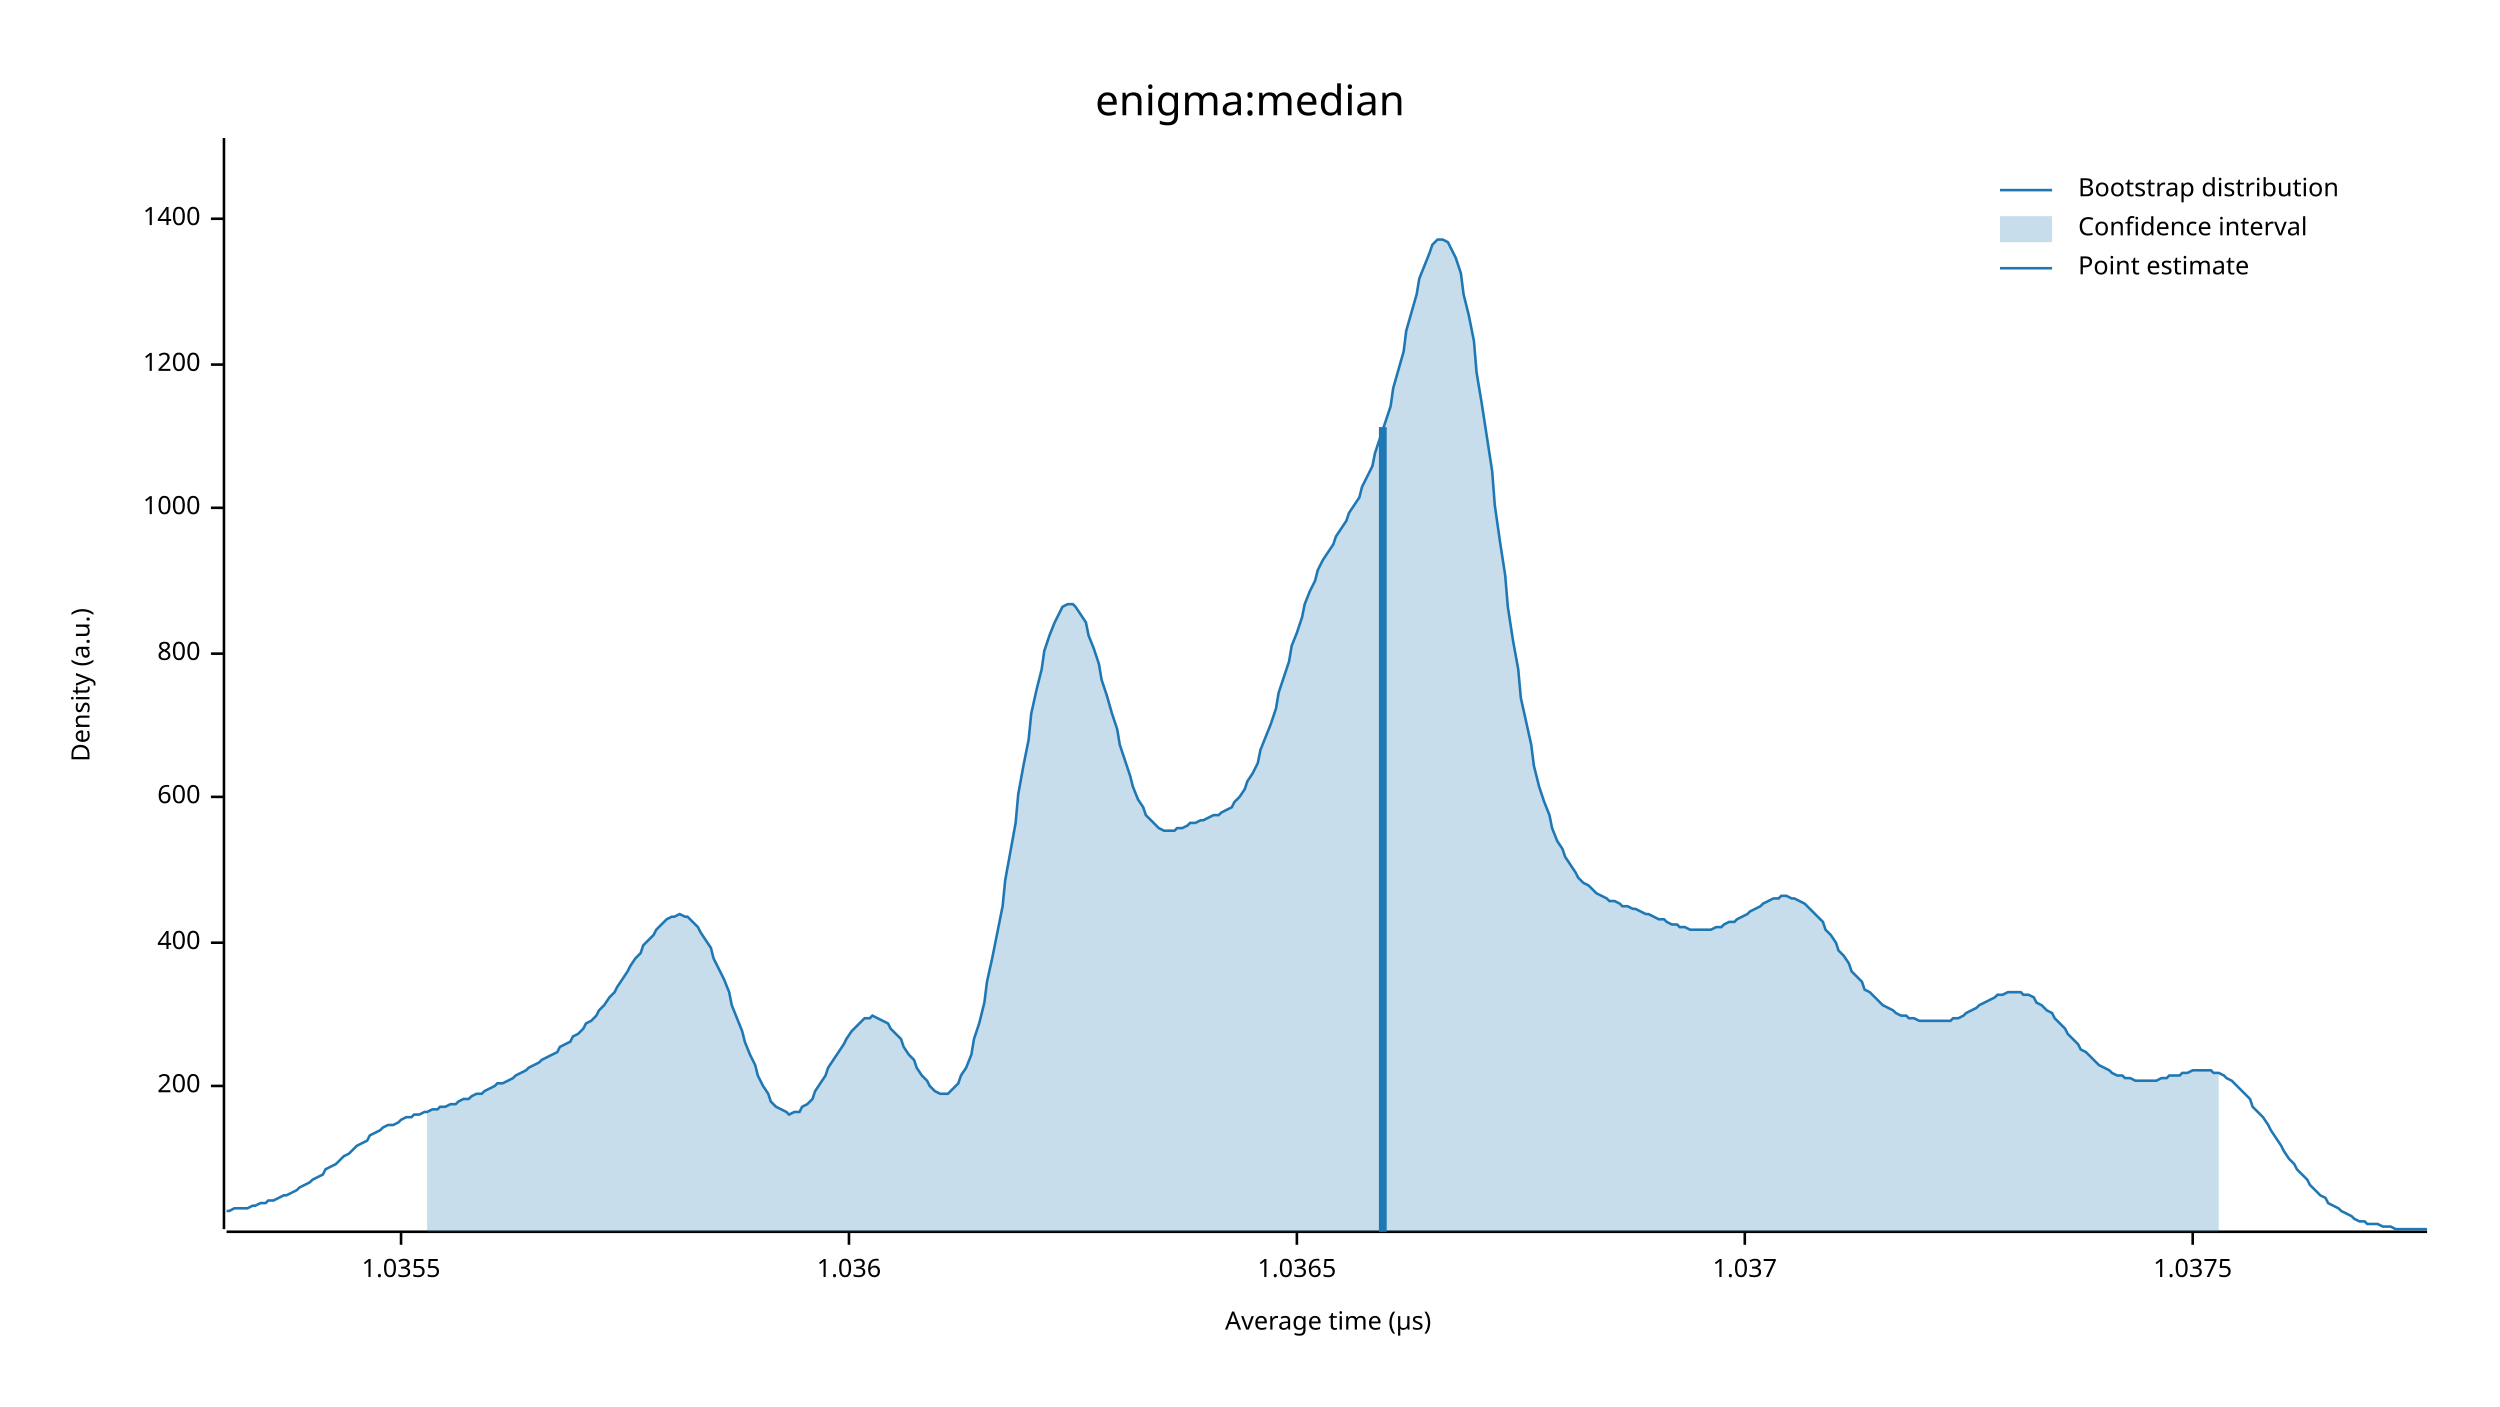
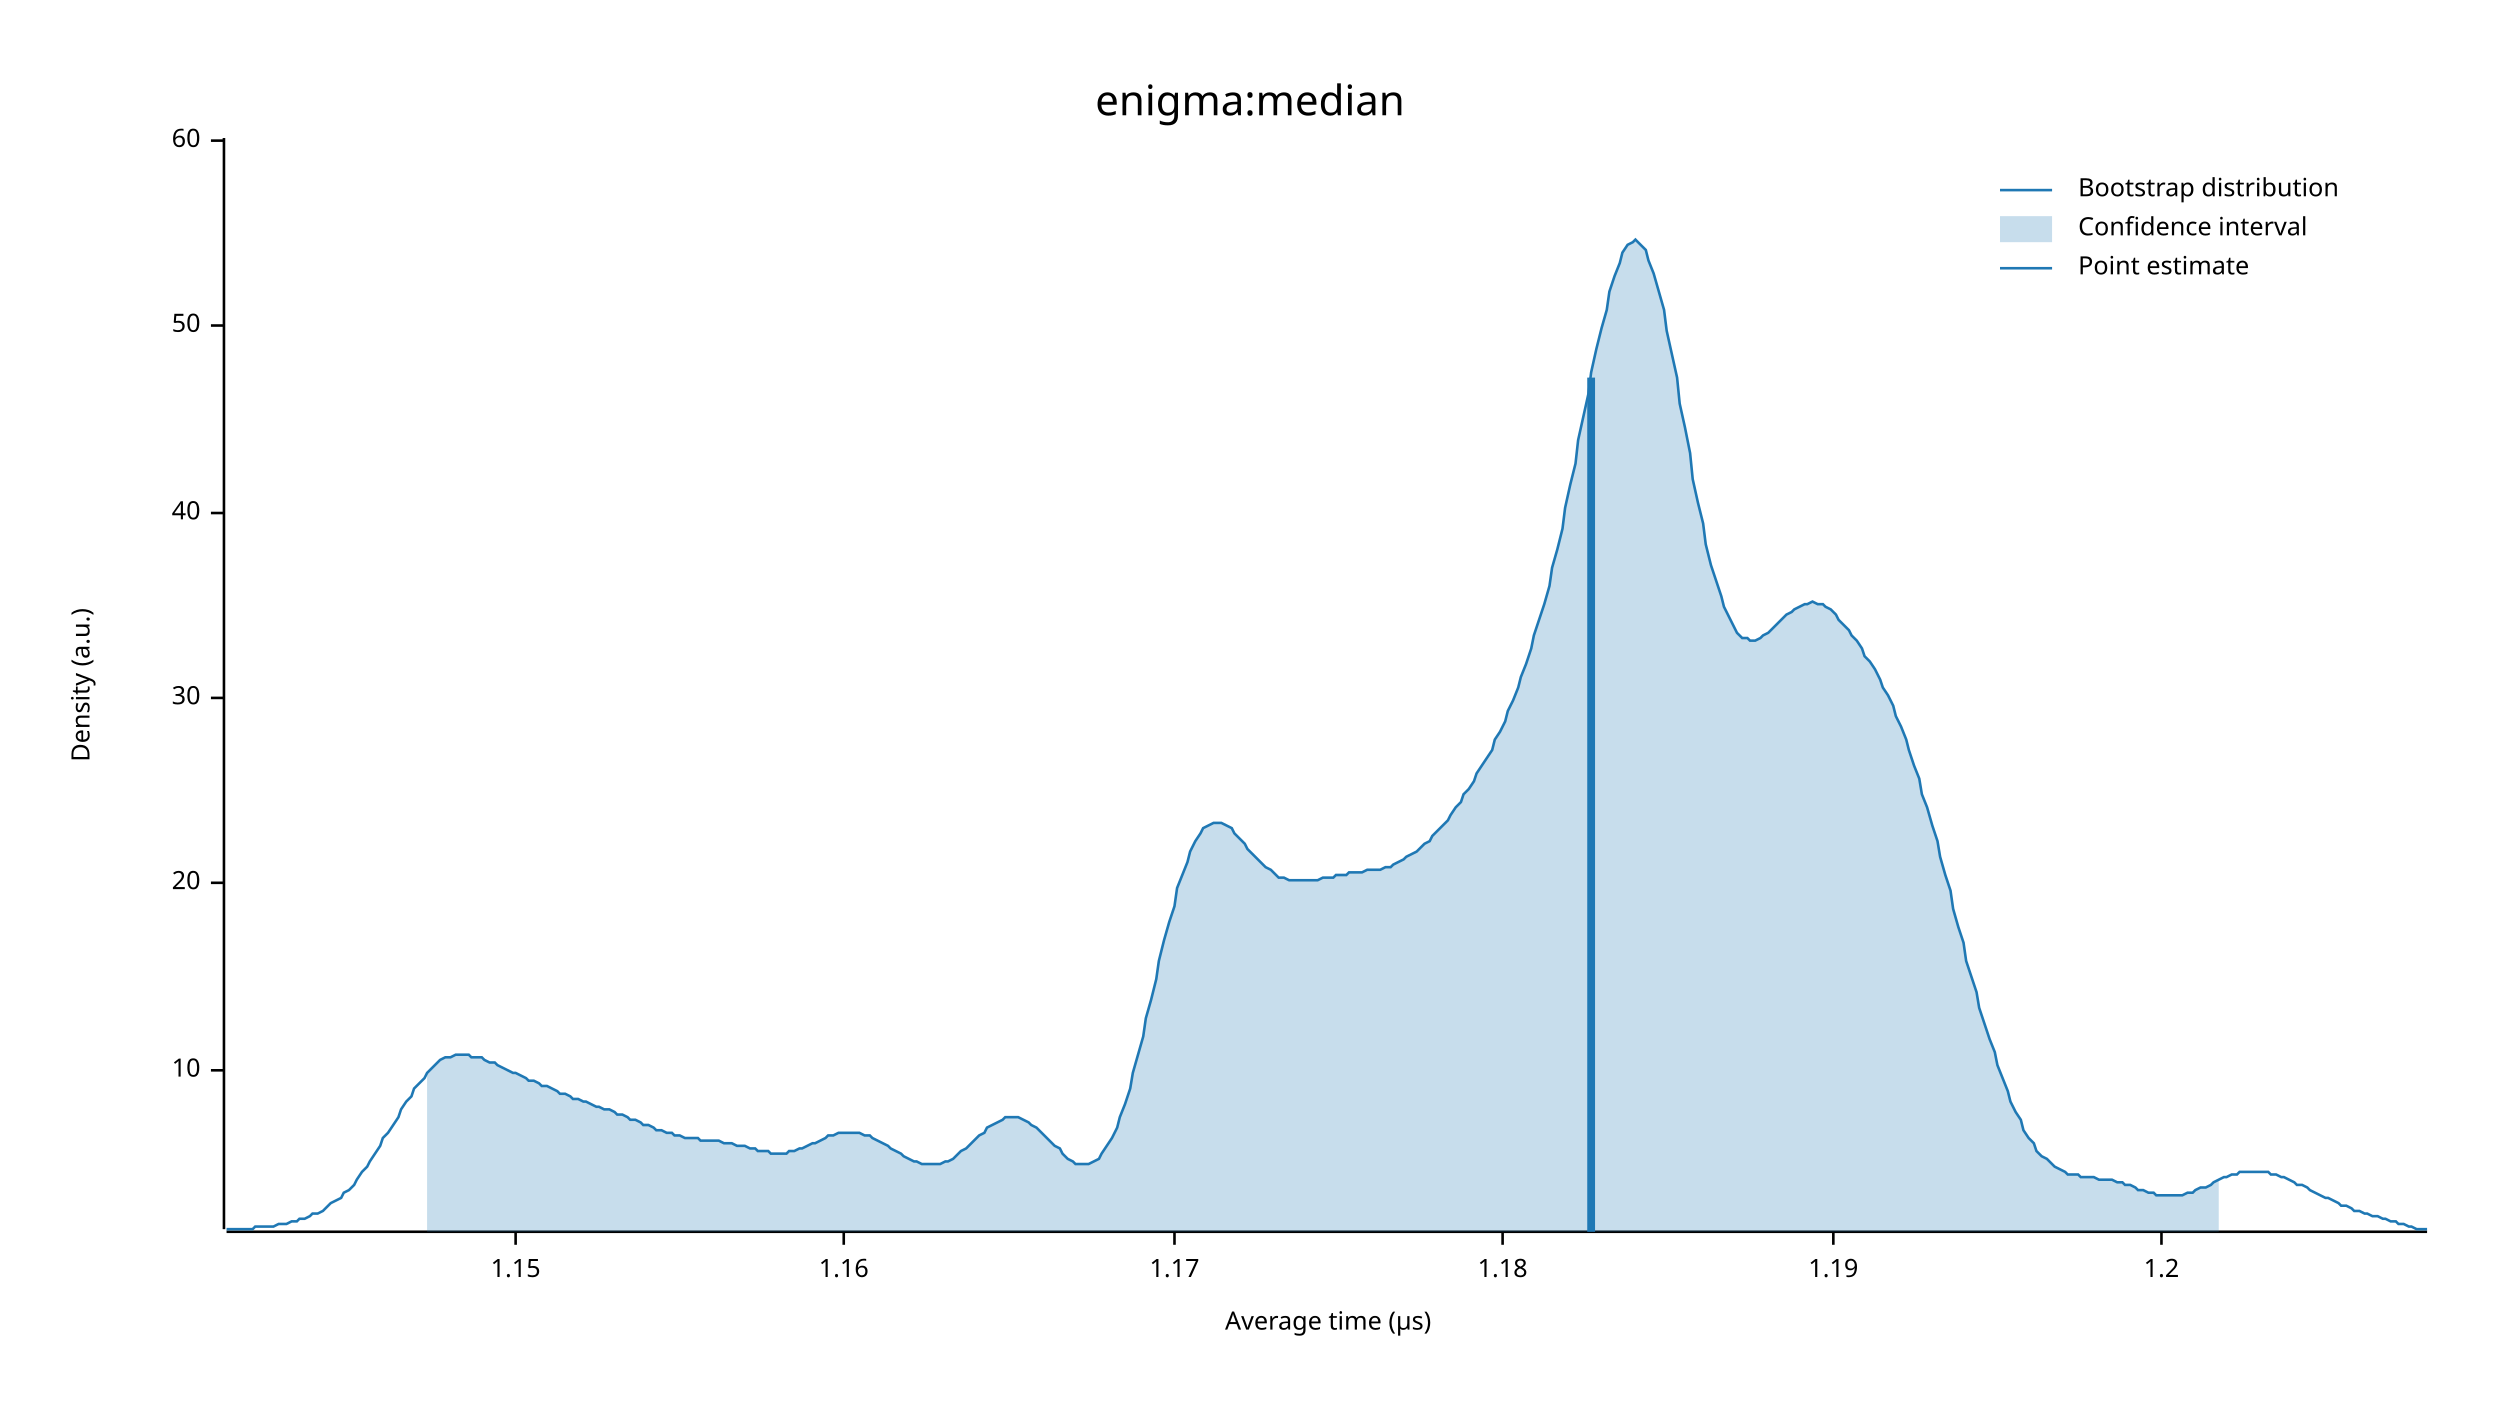
<svg xmlns="http://www.w3.org/2000/svg" width="960" height="540" viewBox="0 0 960 540">
  <text x="480" y="32" dy="0.76em" text-anchor="middle" font-family="sans-serif" font-size="16.129" opacity="1" fill="#000000">
enigma:median
</text>
  <text x="27" y="263" dy="0.76em" text-anchor="middle" font-family="sans-serif" font-size="9.677" opacity="1" fill="#000000" transform="rotate(270, 27, 263)">
Density (a.u.)
</text>
  <text x="510" y="513" dy="-0.5ex" text-anchor="middle" font-family="sans-serif" font-size="9.677" opacity="1" fill="#000000">
Average time (µs)
</text>
  <polyline fill="none" opacity="1" stroke="#000000" stroke-width="1" points="86,53 86,472 " />
-   <text x="77" y="417" dy="0.5ex" text-anchor="end" font-family="sans-serif" font-size="9.677" opacity="1" fill="#000000">
- 200
+   <text x="77" y="411" dy="0.5ex" text-anchor="end" font-family="sans-serif" font-size="9.677" opacity="1" fill="#000000">
+ 10
</text>
-   <polyline fill="none" opacity="1" stroke="#000000" stroke-width="1" points="81,417 86,417 " />
-   <text x="77" y="362" dy="0.5ex" text-anchor="end" font-family="sans-serif" font-size="9.677" opacity="1" fill="#000000">
- 400
+   <polyline fill="none" opacity="1" stroke="#000000" stroke-width="1" points="81,411 86,411 " />
+   <text x="77" y="339" dy="0.5ex" text-anchor="end" font-family="sans-serif" font-size="9.677" opacity="1" fill="#000000">
+ 20
</text>
-   <polyline fill="none" opacity="1" stroke="#000000" stroke-width="1" points="81,362 86,362 " />
-   <text x="77" y="306" dy="0.5ex" text-anchor="end" font-family="sans-serif" font-size="9.677" opacity="1" fill="#000000">
- 600
+   <polyline fill="none" opacity="1" stroke="#000000" stroke-width="1" points="81,339 86,339 " />
+   <text x="77" y="268" dy="0.5ex" text-anchor="end" font-family="sans-serif" font-size="9.677" opacity="1" fill="#000000">
+ 30
</text>
-   <polyline fill="none" opacity="1" stroke="#000000" stroke-width="1" points="81,306 86,306 " />
-   <text x="77" y="251" dy="0.5ex" text-anchor="end" font-family="sans-serif" font-size="9.677" opacity="1" fill="#000000">
- 800
+   <polyline fill="none" opacity="1" stroke="#000000" stroke-width="1" points="81,268 86,268 " />
+   <text x="77" y="197" dy="0.5ex" text-anchor="end" font-family="sans-serif" font-size="9.677" opacity="1" fill="#000000">
+ 40
</text>
-   <polyline fill="none" opacity="1" stroke="#000000" stroke-width="1" points="81,251 86,251 " />
-   <text x="77" y="195" dy="0.5ex" text-anchor="end" font-family="sans-serif" font-size="9.677" opacity="1" fill="#000000">
- 1000
+   <polyline fill="none" opacity="1" stroke="#000000" stroke-width="1" points="81,197 86,197 " />
+   <text x="77" y="125" dy="0.5ex" text-anchor="end" font-family="sans-serif" font-size="9.677" opacity="1" fill="#000000">
+ 50
</text>
-   <polyline fill="none" opacity="1" stroke="#000000" stroke-width="1" points="81,195 86,195 " />
-   <text x="77" y="140" dy="0.5ex" text-anchor="end" font-family="sans-serif" font-size="9.677" opacity="1" fill="#000000">
- 1200
+   <polyline fill="none" opacity="1" stroke="#000000" stroke-width="1" points="81,125 86,125 " />
+   <text x="77" y="54" dy="0.5ex" text-anchor="end" font-family="sans-serif" font-size="9.677" opacity="1" fill="#000000">
+ 60
</text>
-   <polyline fill="none" opacity="1" stroke="#000000" stroke-width="1" points="81,140 86,140 " />
-   <text x="77" y="84" dy="0.5ex" text-anchor="end" font-family="sans-serif" font-size="9.677" opacity="1" fill="#000000">
- 1400
+   <polyline fill="none" opacity="1" stroke="#000000" stroke-width="1" points="81,54 86,54 " />
+   <polyline fill="none" opacity="1" stroke="#000000" stroke-width="1" points="87,473 932,473 " />
+   <text x="198" y="483" dy="0.76em" text-anchor="middle" font-family="sans-serif" font-size="9.677" opacity="1" fill="#000000">
+ 1.15
</text>
-   <polyline fill="none" opacity="1" stroke="#000000" stroke-width="1" points="81,84 86,84 " />
-   <polyline fill="none" opacity="1" stroke="#000000" stroke-width="1" points="87,473 932,473 " />
-   <text x="154" y="483" dy="0.76em" text-anchor="middle" font-family="sans-serif" font-size="9.677" opacity="1" fill="#000000">
- 1.0355
+   <polyline fill="none" opacity="1" stroke="#000000" stroke-width="1" points="198,473 198,478 " />
+   <text x="324" y="483" dy="0.76em" text-anchor="middle" font-family="sans-serif" font-size="9.677" opacity="1" fill="#000000">
+ 1.16
</text>
-   <polyline fill="none" opacity="1" stroke="#000000" stroke-width="1" points="154,473 154,478 " />
-   <text x="326" y="483" dy="0.76em" text-anchor="middle" font-family="sans-serif" font-size="9.677" opacity="1" fill="#000000">
- 1.036
+   <polyline fill="none" opacity="1" stroke="#000000" stroke-width="1" points="324,473 324,478 " />
+   <text x="451" y="483" dy="0.76em" text-anchor="middle" font-family="sans-serif" font-size="9.677" opacity="1" fill="#000000">
+ 1.17
</text>
-   <polyline fill="none" opacity="1" stroke="#000000" stroke-width="1" points="326,473 326,478 " />
-   <text x="498" y="483" dy="0.76em" text-anchor="middle" font-family="sans-serif" font-size="9.677" opacity="1" fill="#000000">
- 1.0365
+   <polyline fill="none" opacity="1" stroke="#000000" stroke-width="1" points="451,473 451,478 " />
+   <text x="577" y="483" dy="0.76em" text-anchor="middle" font-family="sans-serif" font-size="9.677" opacity="1" fill="#000000">
+ 1.18
</text>
-   <polyline fill="none" opacity="1" stroke="#000000" stroke-width="1" points="498,473 498,478 " />
-   <text x="670" y="483" dy="0.76em" text-anchor="middle" font-family="sans-serif" font-size="9.677" opacity="1" fill="#000000">
- 1.037
+   <polyline fill="none" opacity="1" stroke="#000000" stroke-width="1" points="577,473 577,478 " />
+   <text x="704" y="483" dy="0.76em" text-anchor="middle" font-family="sans-serif" font-size="9.677" opacity="1" fill="#000000">
+ 1.19
</text>
-   <polyline fill="none" opacity="1" stroke="#000000" stroke-width="1" points="670,473 670,478 " />
-   <text x="842" y="483" dy="0.76em" text-anchor="middle" font-family="sans-serif" font-size="9.677" opacity="1" fill="#000000">
- 1.0375
+   <polyline fill="none" opacity="1" stroke="#000000" stroke-width="1" points="704,473 704,478 " />
+   <text x="830" y="483" dy="0.76em" text-anchor="middle" font-family="sans-serif" font-size="9.677" opacity="1" fill="#000000">
+ 1.2
</text>
-   <polyline fill="none" opacity="1" stroke="#000000" stroke-width="1" points="842,473 842,478 " />
-   <polyline fill="none" opacity="1" stroke="#1F78B4" stroke-width="1" points="87,465 88,465 90,464 92,464 93,464 95,464 97,463 98,463 100,462 102,462 103,461 105,461 107,460 109,459 110,459 112,458 114,457 115,456 117,455 119,454 120,453 122,452 124,451 125,449 127,448 129,447 131,445 132,444 134,443 136,441 137,440 139,439 141,438 142,436 144,435 146,434 147,433 149,432 151,432 153,431 154,430 156,429 158,429 159,428 161,428 163,427 164,427 166,426 168,426 169,425 171,425 173,424 175,424 176,423 178,422 180,422 181,421 183,420 185,420 186,419 188,418 190,417 191,416 193,416 195,415 197,414 198,413 200,412 202,411 203,410 205,409 207,408 208,407 210,406 212,405 214,404 215,402 217,401 219,400 220,398 222,397 224,395 225,393 227,392 229,390 230,388 232,386 234,383 236,381 237,379 239,376 241,373 242,371 244,368 246,366 247,363 249,361 251,359 252,357 254,355 256,353 258,352 259,352 261,351 263,352 264,352 266,354 268,356 269,358 271,361 273,364 274,368 276,372 278,376 280,381 281,386 283,391 285,396 286,400 288,405 290,409 291,413 293,417 295,420 296,423 298,425 300,426 302,427 303,428 305,427 307,427 308,425 310,424 312,422 313,419 315,416 317,413 318,410 320,407 322,404 324,401 325,399 327,396 329,394 330,393 332,391 334,391 335,390 337,391 339,392 341,393 342,395 344,397 346,399 347,402 349,405 351,407 352,410 354,413 356,415 357,417 359,419 361,420 363,420 364,420 366,418 368,416 369,413 371,410 373,405 374,399 376,393 378,385 379,377 381,368 383,358 385,348 386,338 388,327 390,316 391,305 393,294 395,284 396,274 398,265 400,257 401,250 403,244 405,239 407,235 408,233 410,232 412,232 413,233 415,236 417,239 418,244 420,249 422,255 423,261 425,267 427,274 429,280 430,286 432,292 434,298 435,302 437,307 439,310 440,313 442,315 444,317 445,318 447,319 449,319 451,319 452,318 454,318 456,317 457,316 459,316 461,315 462,315 464,314 466,313 468,313 469,312 471,311 473,310 474,308 476,306 478,303 479,300 481,297 483,293 484,288 486,283 488,278 490,272 491,266 493,260 495,254 496,248 498,243 500,237 501,232 503,227 505,223 506,219 508,215 510,212 512,209 513,206 515,203 517,200 518,197 520,194 522,191 523,187 525,183 527,179 528,174 530,168 532,162 534,156 535,149 537,142 539,135 540,127 542,120 544,113 545,107 547,102 549,97 550,94 552,92 554,92 556,93 557,95 559,99 561,105 562,113 564,121 566,131 567,143 569,155 571,168 573,181 574,194 576,208 578,221 579,233 581,246 583,257 584,268 586,277 588,286 589,294 591,302 593,308 595,313 596,318 598,323 600,326 601,329 603,332 605,335 606,337 608,339 610,340 611,341 613,343 615,344 617,345 618,346 620,346 622,347 623,348 625,348 627,349 628,349 630,350 632,351 633,351 635,352 637,353 639,353 640,354 642,355 644,355 645,356 647,356 649,357 650,357 652,357 654,357 655,357 657,357 659,356 661,356 662,355 664,354 666,354 667,353 669,352 671,351 672,350 674,349 676,348 677,347 679,346 681,345 683,345 684,344 686,344 688,345 689,345 691,346 693,347 694,348 696,350 698,352 700,354 701,357 703,359 705,362 706,365 708,367 710,370 711,373 713,375 715,377 716,380 718,381 720,383 722,385 723,386 725,387 727,388 728,389 730,390 732,390 733,391 735,391 737,392 738,392 740,392 742,392 744,392 745,392 747,392 749,392 750,391 752,391 754,390 755,389 757,388 759,387 760,386 762,385 764,384 766,383 767,382 769,382 771,381 772,381 774,381 776,381 777,382 779,382 781,383 782,385 784,386 786,388 788,389 789,391 791,393 793,395 794,397 796,399 798,401 799,403 801,404 803,406 804,407 806,409 808,410 810,411 811,412 813,413 815,413 816,414 818,414 820,415 821,415 823,415 825,415 827,415 828,415 830,414 832,414 833,413 835,413 837,413 838,412 840,412 842,411 843,411 845,411 847,411 849,411 850,412 852,412 854,413 855,414 857,415 859,417 860,418 862,420 864,422 865,425 867,427 869,429 871,432 872,434 874,437 876,440 877,442 879,445 881,447 882,449 884,451 886,453 887,455 889,457 891,459 893,460 894,462 896,463 898,464 899,465 901,466 903,467 904,468 906,469 908,469 909,470 911,470 913,470 915,471 916,471 918,471 920,472 921,472 923,472 925,472 926,472 928,472 930,472 932,472 " />
-   <polygon opacity="0.25" fill="#1F78B4" points="164,427 166,426 168,426 169,425 171,425 173,424 175,424 176,423 178,422 180,422 181,421 183,420 185,420 186,419 188,418 190,417 191,416 193,416 195,415 197,414 198,413 200,412 202,411 203,410 205,409 207,408 208,407 210,406 212,405 214,404 215,402 217,401 219,400 220,398 222,397 224,395 225,393 227,392 229,390 230,388 232,386 234,383 236,381 237,379 239,376 241,373 242,371 244,368 246,366 247,363 249,361 251,359 252,357 254,355 256,353 258,352 259,352 261,351 263,352 264,352 266,354 268,356 269,358 271,361 273,364 274,368 276,372 278,376 280,381 281,386 283,391 285,396 286,400 288,405 290,409 291,413 293,417 295,420 296,423 298,425 300,426 302,427 303,428 305,427 307,427 308,425 310,424 312,422 313,419 315,416 317,413 318,410 320,407 322,404 324,401 325,399 327,396 329,394 330,393 332,391 334,391 335,390 337,391 339,392 341,393 342,395 344,397 346,399 347,402 349,405 351,407 352,410 354,413 356,415 357,417 359,419 361,420 363,420 364,420 366,418 368,416 369,413 371,410 373,405 374,399 376,393 378,385 379,377 381,368 383,358 385,348 386,338 388,327 390,316 391,305 393,294 395,284 396,274 398,265 400,257 401,250 403,244 405,239 407,235 408,233 410,232 412,232 413,233 415,236 417,239 418,244 420,249 422,255 423,261 425,267 427,274 429,280 430,286 432,292 434,298 435,302 437,307 439,310 440,313 442,315 444,317 445,318 447,319 449,319 451,319 452,318 454,318 456,317 457,316 459,316 461,315 462,315 464,314 466,313 468,313 469,312 471,311 473,310 474,308 476,306 478,303 479,300 481,297 483,293 484,288 486,283 488,278 490,272 491,266 493,260 495,254 496,248 498,243 500,237 501,232 503,227 505,223 506,219 508,215 510,212 512,209 513,206 515,203 517,200 518,197 520,194 522,191 523,187 525,183 527,179 528,174 530,168 532,162 534,156 535,149 537,142 539,135 540,127 542,120 544,113 545,107 547,102 549,97 550,94 552,92 554,92 556,93 557,95 559,99 561,105 562,113 564,121 566,131 567,143 569,155 571,168 573,181 574,194 576,208 578,221 579,233 581,246 583,257 584,268 586,277 588,286 589,294 591,302 593,308 595,313 596,318 598,323 600,326 601,329 603,332 605,335 606,337 608,339 610,340 611,341 613,343 615,344 617,345 618,346 620,346 622,347 623,348 625,348 627,349 628,349 630,350 632,351 633,351 635,352 637,353 639,353 640,354 642,355 644,355 645,356 647,356 649,357 650,357 652,357 654,357 655,357 657,357 659,356 661,356 662,355 664,354 666,354 667,353 669,352 671,351 672,350 674,349 676,348 677,347 679,346 681,345 683,345 684,344 686,344 688,345 689,345 691,346 693,347 694,348 696,350 698,352 700,354 701,357 703,359 705,362 706,365 708,367 710,370 711,373 713,375 715,377 716,380 718,381 720,383 722,385 723,386 725,387 727,388 728,389 730,390 732,390 733,391 735,391 737,392 738,392 740,392 742,392 744,392 745,392 747,392 749,392 750,391 752,391 754,390 755,389 757,388 759,387 760,386 762,385 764,384 766,383 767,382 769,382 771,381 772,381 774,381 776,381 777,382 779,382 781,383 782,385 784,386 786,388 788,389 789,391 791,393 793,395 794,397 796,399 798,401 799,403 801,404 803,406 804,407 806,409 808,410 810,411 811,412 813,413 815,413 816,414 818,414 820,415 821,415 823,415 825,415 827,415 828,415 830,414 832,414 833,413 835,413 837,413 838,412 840,412 842,411 843,411 845,411 847,411 849,411 850,412 852,412 852,473 164,473 " />
-   <polyline fill="none" opacity="1" stroke="#1F78B4" stroke-width="3" points="531,473 531,164 " />
+   <polyline fill="none" opacity="1" stroke="#000000" stroke-width="1" points="830,473 830,478 " />
+   <polyline fill="none" opacity="1" stroke="#1F78B4" stroke-width="1" points="87,472 88,472 90,472 92,472 93,472 95,472 97,472 98,471 100,471 102,471 103,471 105,471 107,470 109,470 110,470 112,469 114,469 115,468 117,468 119,467 120,466 122,466 124,465 125,464 127,462 129,461 131,460 132,458 134,457 136,455 137,453 139,450 141,448 142,446 144,443 146,440 147,437 149,435 151,432 153,429 154,426 156,423 158,421 159,418 161,416 163,414 164,412 166,410 168,408 169,407 171,406 173,406 175,405 176,405 178,405 180,405 181,406 183,406 185,406 186,407 188,408 190,408 191,409 193,410 195,411 197,412 198,412 200,413 202,414 203,415 205,415 207,416 208,417 210,417 212,418 214,419 215,420 217,420 219,421 220,422 222,422 224,423 225,423 227,424 229,425 230,425 232,426 234,426 236,427 237,428 239,428 241,429 242,430 244,430 246,431 247,432 249,432 251,433 252,434 254,434 256,435 258,435 259,436 261,436 263,437 264,437 266,437 268,437 269,438 271,438 273,438 274,438 276,438 278,439 280,439 281,439 283,440 285,440 286,440 288,441 290,441 291,442 293,442 295,442 296,443 298,443 300,443 302,443 303,442 305,442 307,441 308,441 310,440 312,439 313,439 315,438 317,437 318,436 320,436 322,435 324,435 325,435 327,435 329,435 330,435 332,436 334,436 335,437 337,438 339,439 341,440 342,441 344,442 346,443 347,444 349,445 351,446 352,446 354,447 356,447 357,447 359,447 361,447 363,446 364,446 366,445 368,443 369,442 371,441 373,439 374,438 376,436 378,435 379,433 381,432 383,431 385,430 386,429 388,429 390,429 391,429 393,430 395,431 396,432 398,433 400,435 401,436 403,438 405,440 407,441 408,443 410,445 412,446 413,447 415,447 417,447 418,447 420,446 422,445 423,443 425,440 427,437 429,433 430,429 432,424 434,418 435,412 437,405 439,398 440,391 442,384 444,376 445,369 447,361 449,354 451,348 452,341 454,336 456,331 457,327 459,323 461,320 462,318 464,317 466,316 468,316 469,316 471,317 473,318 474,320 476,322 478,324 479,326 481,328 483,330 484,331 486,333 488,334 490,336 491,337 493,337 495,338 496,338 498,338 500,338 501,338 503,338 505,338 506,338 508,337 510,337 512,337 513,336 515,336 517,336 518,335 520,335 522,335 523,335 525,334 527,334 528,334 530,334 532,333 534,333 535,332 537,331 539,330 540,329 542,328 544,327 545,326 547,324 549,323 550,321 552,319 554,317 556,315 557,313 559,310 561,308 562,305 564,303 566,300 567,297 569,294 571,291 573,288 574,284 576,281 578,277 579,273 581,269 583,264 584,260 586,255 588,249 589,244 591,238 593,232 595,225 596,218 598,211 600,203 601,195 603,186 605,178 606,169 608,160 610,151 611,143 613,134 615,126 617,119 618,112 620,106 622,101 623,97 625,94 627,93 628,92 630,94 632,96 633,100 635,105 637,112 639,119 640,127 642,136 644,145 645,155 647,164 649,174 650,184 652,193 654,201 655,209 657,217 659,223 661,229 662,233 664,237 666,241 667,243 669,245 671,245 672,246 674,246 676,245 677,244 679,243 681,241 683,239 684,238 686,236 688,235 689,234 691,233 693,232 694,232 696,231 698,232 700,232 701,233 703,234 705,236 706,238 708,240 710,242 711,244 713,246 715,249 716,252 718,254 720,257 722,261 723,264 725,267 727,271 728,275 730,279 732,284 733,288 735,294 737,299 738,305 740,310 742,317 744,323 745,329 747,336 749,342 750,349 752,356 754,362 755,369 757,375 759,381 760,387 762,393 764,399 766,404 767,409 769,414 771,419 772,423 774,427 776,430 777,434 779,437 781,439 782,442 784,444 786,445 788,447 789,448 791,449 793,450 794,451 796,451 798,451 799,452 801,452 803,452 804,452 806,453 808,453 810,453 811,453 813,454 815,454 816,455 818,455 820,456 821,457 823,457 825,458 827,458 828,459 830,459 832,459 833,459 835,459 837,459 838,459 840,458 842,458 843,457 845,456 847,456 849,455 850,454 852,453 854,452 855,452 857,451 859,451 860,450 862,450 864,450 865,450 867,450 869,450 871,450 872,451 874,451 876,452 877,452 879,453 881,454 882,455 884,455 886,456 887,457 889,458 891,459 893,460 894,460 896,461 898,462 899,463 901,463 903,464 904,465 906,465 908,466 909,466 911,467 913,467 915,468 916,468 918,469 920,469 921,470 923,470 925,471 926,471 928,472 930,472 932,472 " />
+   <polygon opacity="0.25" fill="#1F78B4" points="164,412 166,410 168,408 169,407 171,406 173,406 175,405 176,405 178,405 180,405 181,406 183,406 185,406 186,407 188,408 190,408 191,409 193,410 195,411 197,412 198,412 200,413 202,414 203,415 205,415 207,416 208,417 210,417 212,418 214,419 215,420 217,420 219,421 220,422 222,422 224,423 225,423 227,424 229,425 230,425 232,426 234,426 236,427 237,428 239,428 241,429 242,430 244,430 246,431 247,432 249,432 251,433 252,434 254,434 256,435 258,435 259,436 261,436 263,437 264,437 266,437 268,437 269,438 271,438 273,438 274,438 276,438 278,439 280,439 281,439 283,440 285,440 286,440 288,441 290,441 291,442 293,442 295,442 296,443 298,443 300,443 302,443 303,442 305,442 307,441 308,441 310,440 312,439 313,439 315,438 317,437 318,436 320,436 322,435 324,435 325,435 327,435 329,435 330,435 332,436 334,436 335,437 337,438 339,439 341,440 342,441 344,442 346,443 347,444 349,445 351,446 352,446 354,447 356,447 357,447 359,447 361,447 363,446 364,446 366,445 368,443 369,442 371,441 373,439 374,438 376,436 378,435 379,433 381,432 383,431 385,430 386,429 388,429 390,429 391,429 393,430 395,431 396,432 398,433 400,435 401,436 403,438 405,440 407,441 408,443 410,445 412,446 413,447 415,447 417,447 418,447 420,446 422,445 423,443 425,440 427,437 429,433 430,429 432,424 434,418 435,412 437,405 439,398 440,391 442,384 444,376 445,369 447,361 449,354 451,348 452,341 454,336 456,331 457,327 459,323 461,320 462,318 464,317 466,316 468,316 469,316 471,317 473,318 474,320 476,322 478,324 479,326 481,328 483,330 484,331 486,333 488,334 490,336 491,337 493,337 495,338 496,338 498,338 500,338 501,338 503,338 505,338 506,338 508,337 510,337 512,337 513,336 515,336 517,336 518,335 520,335 522,335 523,335 525,334 527,334 528,334 530,334 532,333 534,333 535,332 537,331 539,330 540,329 542,328 544,327 545,326 547,324 549,323 550,321 552,319 554,317 556,315 557,313 559,310 561,308 562,305 564,303 566,300 567,297 569,294 571,291 573,288 574,284 576,281 578,277 579,273 581,269 583,264 584,260 586,255 588,249 589,244 591,238 593,232 595,225 596,218 598,211 600,203 601,195 603,186 605,178 606,169 608,160 610,151 611,143 613,134 615,126 617,119 618,112 620,106 622,101 623,97 625,94 627,93 628,92 630,94 632,96 633,100 635,105 637,112 639,119 640,127 642,136 644,145 645,155 647,164 649,174 650,184 652,193 654,201 655,209 657,217 659,223 661,229 662,233 664,237 666,241 667,243 669,245 671,245 672,246 674,246 676,245 677,244 679,243 681,241 683,239 684,238 686,236 688,235 689,234 691,233 693,232 694,232 696,231 698,232 700,232 701,233 703,234 705,236 706,238 708,240 710,242 711,244 713,246 715,249 716,252 718,254 720,257 722,261 723,264 725,267 727,271 728,275 730,279 732,284 733,288 735,294 737,299 738,305 740,310 742,317 744,323 745,329 747,336 749,342 750,349 752,356 754,362 755,369 757,375 759,381 760,387 762,393 764,399 766,404 767,409 769,414 771,419 772,423 774,427 776,430 777,434 779,437 781,439 782,442 784,444 786,445 788,447 789,448 791,449 793,450 794,451 796,451 798,451 799,452 801,452 803,452 804,452 806,453 808,453 810,453 811,453 813,454 815,454 816,455 818,455 820,456 821,457 823,457 825,458 827,458 828,459 830,459 832,459 833,459 835,459 837,459 838,459 840,458 842,458 843,457 845,456 847,456 849,455 850,454 852,453 852,473 164,473 " />
+   <polyline fill="none" opacity="1" stroke="#1F78B4" stroke-width="3" points="611,473 611,145 " />
  <text x="798" y="68" dy="0.76em" text-anchor="start" font-family="sans-serif" font-size="9.677" opacity="1" fill="#000000">
Bootstrap distribution
</text>
  <text x="798" y="83" dy="0.76em" text-anchor="start" font-family="sans-serif" font-size="9.677" opacity="1" fill="#000000">
Confidence interval
</text>
  <text x="798" y="98" dy="0.76em" text-anchor="start" font-family="sans-serif" font-size="9.677" opacity="1" fill="#000000">
Point estimate
</text>
  <polyline fill="none" opacity="1" stroke="#1F78B4" stroke-width="1" points="768,73 788,73 " />
  <rect x="768" y="83" width="20" height="10" opacity="0.25" fill="#1F78B4" stroke="none" />
  <polyline fill="none" opacity="1" stroke="#1F78B4" stroke-width="1" points="768,103 788,103 " />
</svg>
